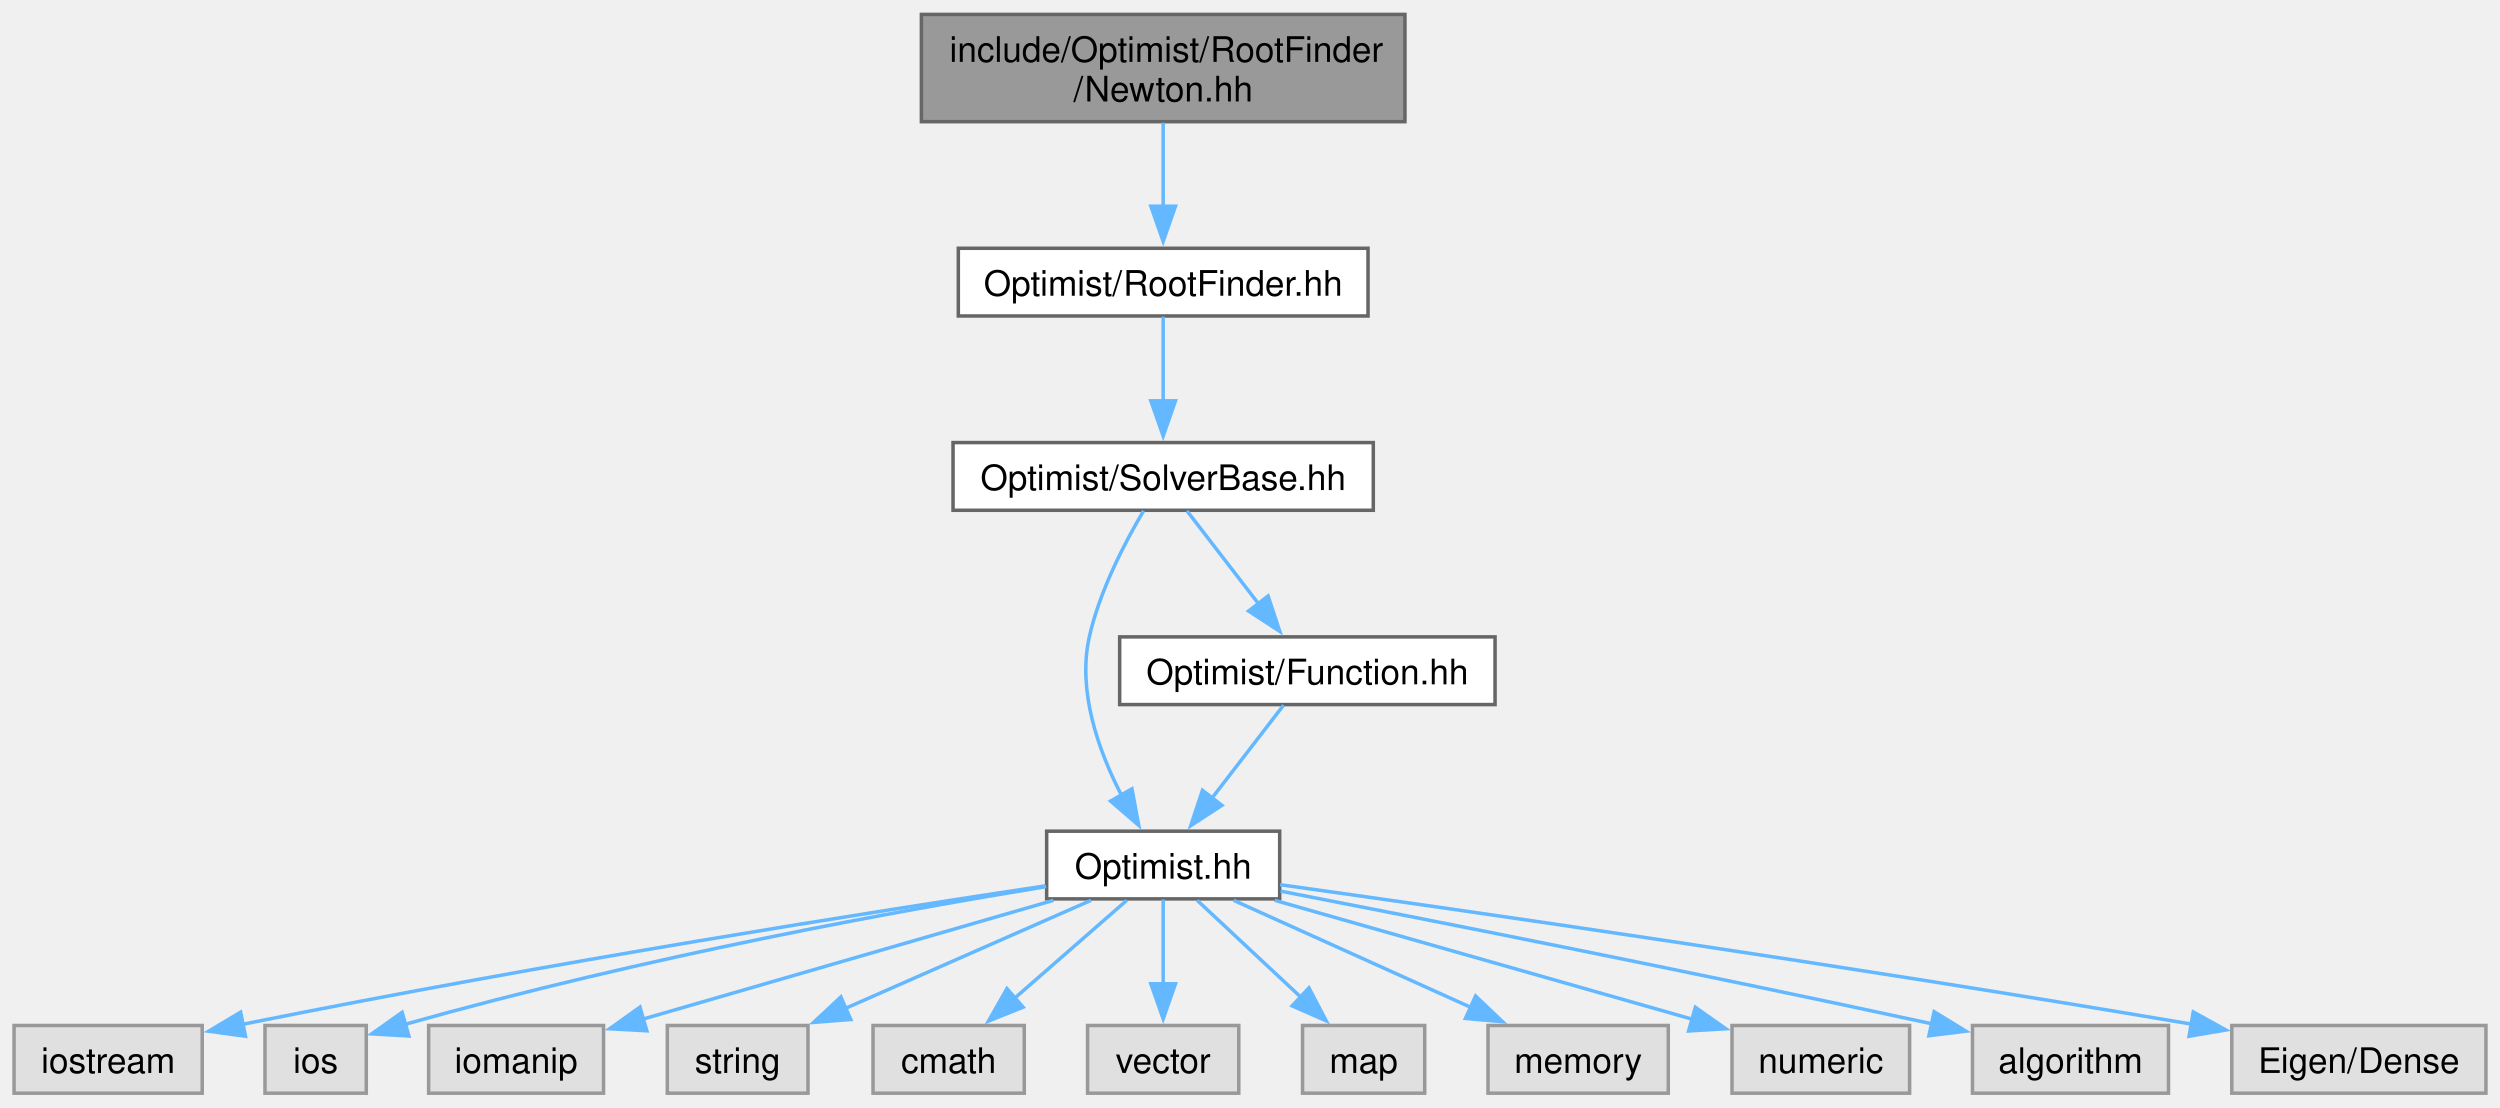
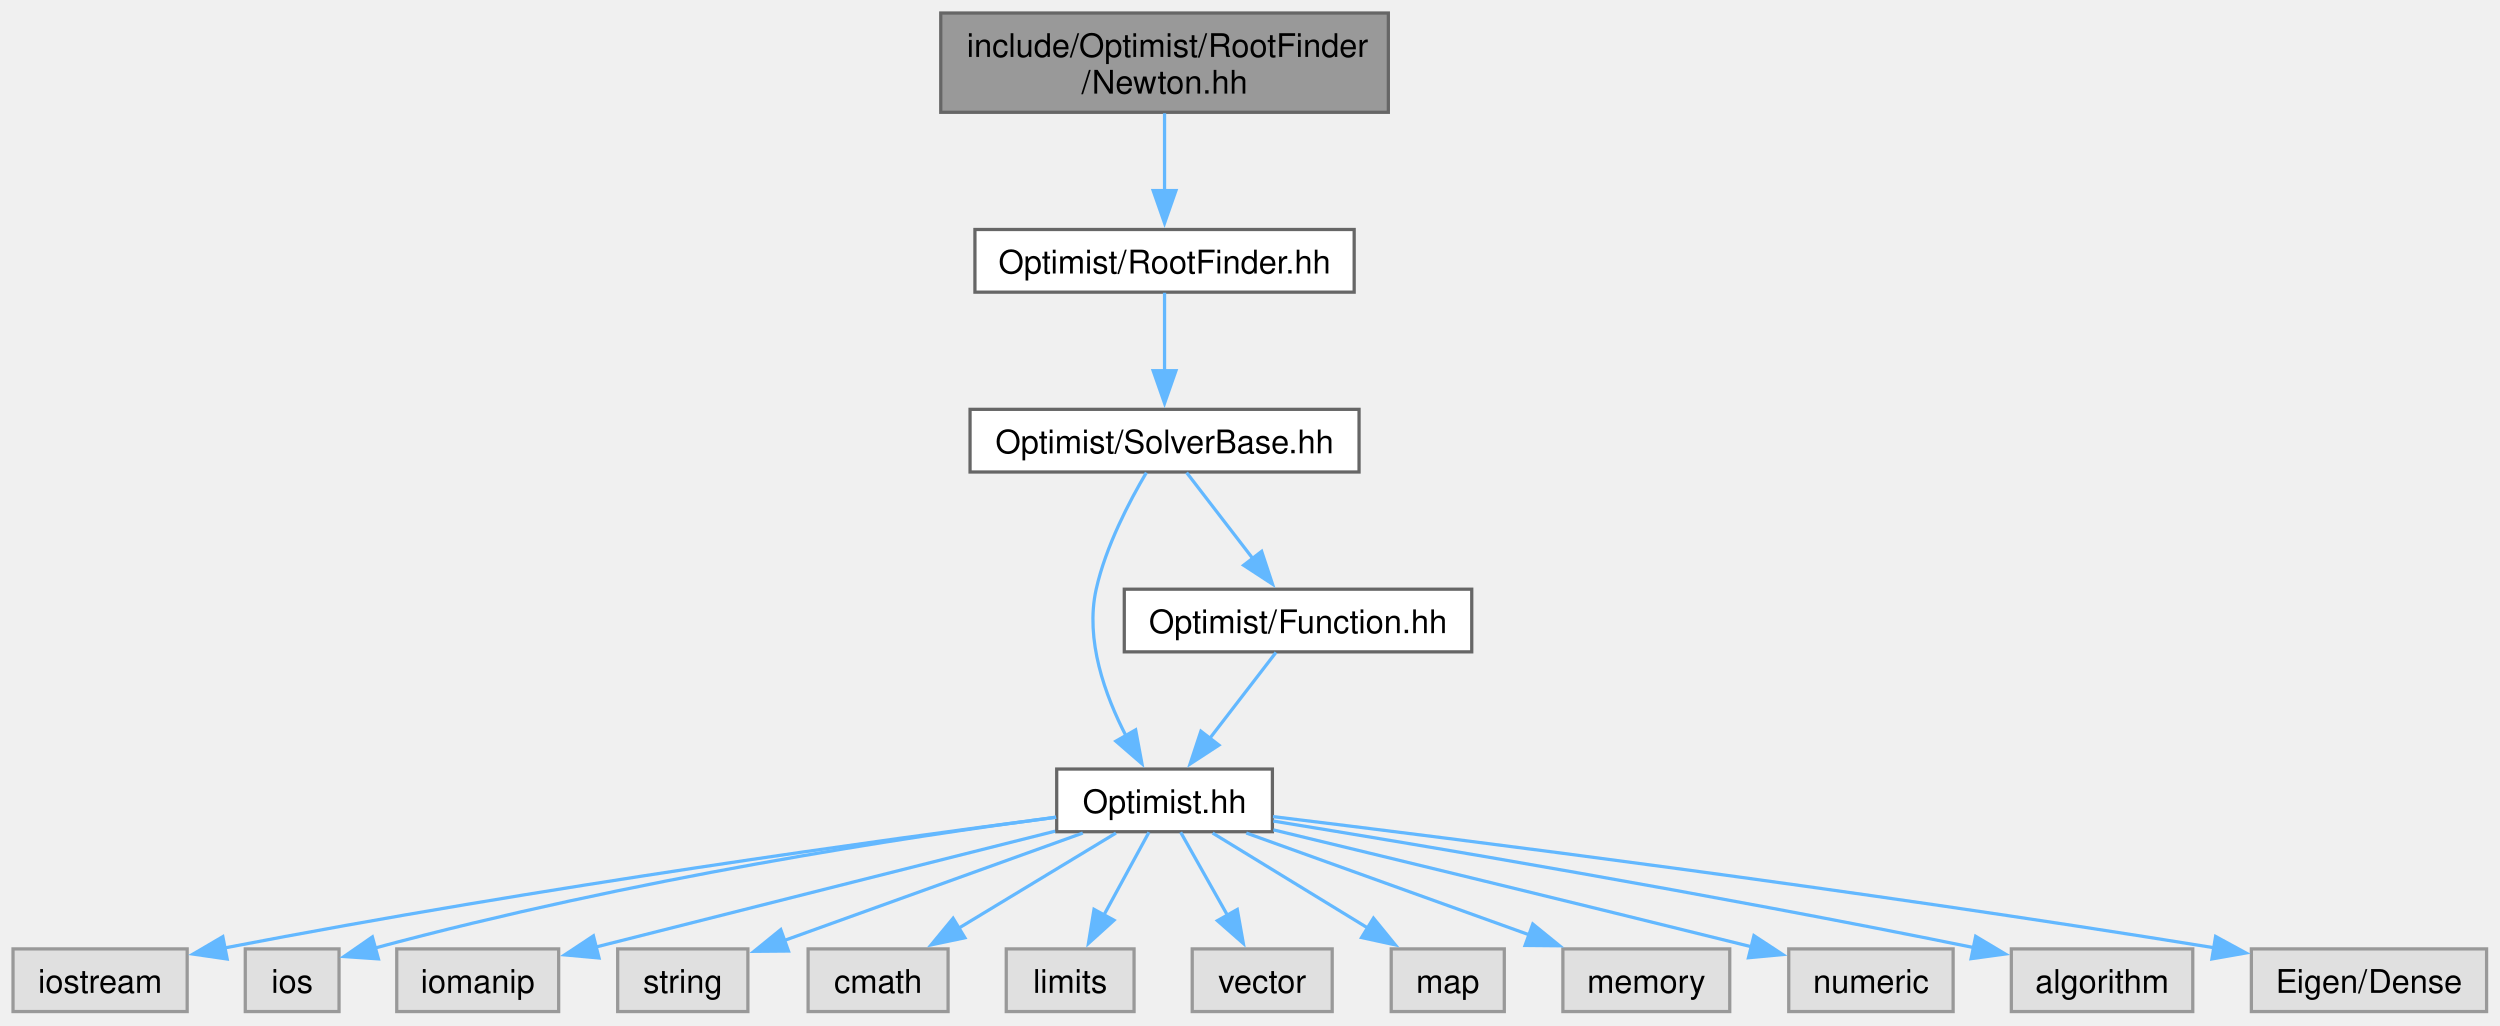
- <svg xmlns="http://www.w3.org/2000/svg" xmlns:xlink="http://www.w3.org/1999/xlink" width="711pt" height="315pt" viewBox="0.00 0.00 710.88 314.75">
+ <svg xmlns="http://www.w3.org/2000/svg" xmlns:xlink="http://www.w3.org/1999/xlink" width="768pt" height="315pt" viewBox="0.00 0.00 768.00 315.00">
  <g id="graph0" class="graph" transform="scale(1 1) rotate(0) translate(4 310.75)">
    <g id="Node000001" class="node">
      <g id="a_Node000001">
        <a xlink:title=" ">
-           <polygon fill="#999999" stroke="#666666" points="395.5,-306.75 258,-306.75 258,-276.25 395.5,-276.25 395.5,-306.75" />
-           <text text-anchor="start" x="266" y="-293.25" font-family="Helvetica,sans-Serif" font-size="10.00">include/Optimist/RootFinder</text>
-           <text text-anchor="middle" x="326.75" y="-282" font-family="Helvetica,sans-Serif" font-size="10.00">/Newton.hh</text>
+           <polygon fill="#999999" stroke="#666666" points="422.5,-306.75 285,-306.75 285,-276.25 422.5,-276.25 422.5,-306.75" />
+           <text xml:space="preserve" text-anchor="start" x="293" y="-293.25" font-family="Helvetica,sans-Serif" font-size="10.00">include/Optimist/RootFinder</text>
+           <text xml:space="preserve" text-anchor="middle" x="353.75" y="-282" font-family="Helvetica,sans-Serif" font-size="10.00">/Newton.hh</text>
        </a>
      </g>
    </g>
    <g id="Node000002" class="node">
      <g id="a_Node000002">
        <a xlink:href="_root_finder_8hh.html" target="_top" xlink:title=" ">
-           <polygon fill="white" stroke="#666666" points="385,-240.25 268.5,-240.25 268.5,-221 385,-221 385,-240.25" />
-           <text text-anchor="middle" x="326.75" y="-226.75" font-family="Helvetica,sans-Serif" font-size="10.00">Optimist/RootFinder.hh</text>
+           <polygon fill="white" stroke="#666666" points="412,-240.25 295.5,-240.25 295.5,-221 412,-221 412,-240.25" />
+           <text xml:space="preserve" text-anchor="middle" x="353.75" y="-226.75" font-family="Helvetica,sans-Serif" font-size="10.00">Optimist/RootFinder.hh</text>
        </a>
      </g>
    </g>
    <g id="edge1_Node000001_Node000002" class="edge">
      <g id="a_edge1_Node000001_Node000002">
        <a xlink:title=" ">
-           <path fill="none" stroke="#63b8ff" d="M326.75,-275.95C326.75,-268.71 326.75,-259.84 326.75,-251.94" />
-           <polygon fill="#63b8ff" stroke="#63b8ff" points="330.25,-252.21 326.75,-242.21 323.25,-252.21 330.25,-252.21" />
+           <path fill="none" stroke="#63b8ff" d="M353.75,-275.95C353.75,-268.71 353.75,-259.84 353.75,-251.94" />
+           <polygon fill="#63b8ff" stroke="#63b8ff" points="357.25,-252.21 353.75,-242.21 350.25,-252.21 357.25,-252.21" />
        </a>
      </g>
    </g>
    <g id="Node000003" class="node">
      <g id="a_Node000003">
        <a xlink:href="_solver_base_8hh.html" target="_top" xlink:title=" ">
-           <polygon fill="white" stroke="#666666" points="386.5,-185 267,-185 267,-165.75 386.5,-165.75 386.5,-185" />
-           <text text-anchor="middle" x="326.75" y="-171.5" font-family="Helvetica,sans-Serif" font-size="10.00">Optimist/SolverBase.hh</text>
+           <polygon fill="white" stroke="#666666" points="413.5,-185 294,-185 294,-165.75 413.5,-165.75 413.5,-185" />
+           <text xml:space="preserve" text-anchor="middle" x="353.75" y="-171.5" font-family="Helvetica,sans-Serif" font-size="10.00">Optimist/SolverBase.hh</text>
        </a>
      </g>
    </g>
    <g id="edge2_Node000002_Node000003" class="edge">
      <g id="a_edge2_Node000002_Node000003">
        <a xlink:title=" ">
-           <path fill="none" stroke="#63b8ff" d="M326.75,-220.83C326.75,-214.32 326.75,-205.17 326.75,-196.87" />
-           <polygon fill="#63b8ff" stroke="#63b8ff" points="330.25,-196.87 326.75,-186.87 323.25,-196.87 330.25,-196.87" />
+           <path fill="none" stroke="#63b8ff" d="M353.75,-220.83C353.75,-214.32 353.75,-205.17 353.75,-196.87" />
+           <polygon fill="#63b8ff" stroke="#63b8ff" points="357.25,-196.87 353.75,-186.87 350.25,-196.87 357.25,-196.87" />
        </a>
      </g>
    </g>
    <g id="Node000004" class="node">
      <g id="a_Node000004">
        <a xlink:href="_optimist_8hh.html" target="_top" xlink:title=" ">
-           <polygon fill="white" stroke="#666666" points="359.88,-74.5 293.62,-74.5 293.62,-55.25 359.88,-55.25 359.88,-74.5" />
-           <text text-anchor="middle" x="326.75" y="-61" font-family="Helvetica,sans-Serif" font-size="10.00">Optimist.hh</text>
+           <polygon fill="white" stroke="#666666" points="386.88,-74.5 320.62,-74.5 320.62,-55.25 386.88,-55.25 386.88,-74.5" />
+           <text xml:space="preserve" text-anchor="middle" x="353.75" y="-61" font-family="Helvetica,sans-Serif" font-size="10.00">Optimist.hh</text>
        </a>
      </g>
    </g>
    <g id="edge3_Node000003_Node000004" class="edge">
      <g id="a_edge3_Node000003_Node000004">
        <a xlink:title=" ">
-           <path fill="none" stroke="#63b8ff" d="M321.17,-165.57C316.01,-156.86 308.7,-142.95 305.75,-129.75 302.28,-114.24 308.44,-97.17 314.97,-84.57" />
-           <polygon fill="#63b8ff" stroke="#63b8ff" points="317.87,-86.54 319.81,-76.13 311.8,-83.06 317.87,-86.54" />
+           <path fill="none" stroke="#63b8ff" d="M348.17,-165.57C343.01,-156.86 335.7,-142.95 332.75,-129.75 329.28,-114.24 335.44,-97.17 341.97,-84.57" />
+           <polygon fill="#63b8ff" stroke="#63b8ff" points="344.87,-86.54 346.81,-76.13 338.8,-83.06 344.87,-86.54" />
+         </a>
+       </g>
+     </g>
+     <g id="Node000017" class="node">
+       <g id="a_Node000017">
+         <a xlink:href="_function_8hh.html" target="_top" xlink:title=" ">
+           <polygon fill="white" stroke="#666666" points="448.12,-129.75 341.38,-129.75 341.38,-110.5 448.12,-110.5 448.12,-129.75" />
+           <text xml:space="preserve" text-anchor="middle" x="394.75" y="-116.25" font-family="Helvetica,sans-Serif" font-size="10.00">Optimist/Function.hh</text>
+         </a>
+       </g>
+     </g>
+     <g id="edge16_Node000003_Node000017" class="edge">
+       <g id="a_edge16_Node000003_Node000017">
+         <a xlink:title=" ">
+           <path fill="none" stroke="#63b8ff" d="M360.52,-165.58C366.07,-158.38 374.09,-147.96 380.98,-139.01" />
+           <polygon fill="#63b8ff" stroke="#63b8ff" points="383.58,-141.37 386.91,-131.31 378.04,-137.1 383.58,-141.37" />
+         </a>
+       </g>
+     </g>
+     <g id="Node000005" class="node">
+       <g id="a_Node000005">
+         <a xlink:title=" ">
+           <polygon fill="#e0e0e0" stroke="#999999" points="53.5,-19.25 0,-19.25 0,0 53.5,0 53.5,-19.25" />
+           <text xml:space="preserve" text-anchor="middle" x="26.75" y="-5.75" font-family="Helvetica,sans-Serif" font-size="10.00">iostream</text>
+         </a>
+       </g>
+     </g>
+     <g id="edge4_Node000004_Node000005" class="edge">
+       <g id="a_edge4_Node000004_Node000005">
+         <a xlink:title=" ">
+           <path fill="none" stroke="#63b8ff" d="M320.43,-59.68C268.15,-52.9 163.46,-38.54 64.88,-19.52" />
+           <polygon fill="#63b8ff" stroke="#63b8ff" points="65.79,-16.14 55.31,-17.66 64.45,-23.01 65.79,-16.14" />
+         </a>
+       </g>
+     </g>
+     <g id="Node000006" class="node">
+       <g id="a_Node000006">
+         <a xlink:title=" ">
+           <polygon fill="#e0e0e0" stroke="#999999" points="100.15,-19.25 71.35,-19.25 71.35,0 100.15,0 100.15,-19.25" />
+           <text xml:space="preserve" text-anchor="middle" x="85.75" y="-5.75" font-family="Helvetica,sans-Serif" font-size="10.00">ios</text>
+         </a>
+       </g>
+     </g>
+     <g id="edge5_Node000004_Node000006" class="edge">
+       <g id="a_edge5_Node000004_Node000006">
+         <a xlink:title=" ">
+           <path fill="none" stroke="#63b8ff" d="M320.44,-59.73C274.95,-53.66 190.77,-40.95 110.94,-19.45" />
+           <polygon fill="#63b8ff" stroke="#63b8ff" points="112.25,-16.18 101.68,-16.9 110.39,-22.93 112.25,-16.18" />
+         </a>
+       </g>
+     </g>
+     <g id="Node000007" class="node">
+       <g id="a_Node000007">
+         <a xlink:title=" ">
+           <polygon fill="#e0e0e0" stroke="#999999" points="167.62,-19.25 117.88,-19.25 117.88,0 167.62,0 167.62,-19.25" />
+           <text xml:space="preserve" text-anchor="middle" x="142.75" y="-5.75" font-family="Helvetica,sans-Serif" font-size="10.00">iomanip</text>
+         </a>
+       </g>
+     </g>
+     <g id="edge6_Node000004_Node000007" class="edge">
+       <g id="a_edge6_Node000004_Node000007">
+         <a xlink:title=" ">
+           <path fill="none" stroke="#63b8ff" d="M320.14,-55.42C286.76,-47.01 233.82,-33.68 178.99,-19.81" />
+           <polygon fill="#63b8ff" stroke="#63b8ff" points="180.02,-16.46 169.47,-17.41 178.3,-23.25 180.02,-16.46" />
+         </a>
+       </g>
+     </g>
+     <g id="Node000008" class="node">
+       <g id="a_Node000008">
+         <a xlink:title=" ">
+           <polygon fill="#e0e0e0" stroke="#999999" points="225.75,-19.25 185.75,-19.25 185.75,0 225.75,0 225.75,-19.25" />
+           <text xml:space="preserve" text-anchor="middle" x="205.75" y="-5.75" font-family="Helvetica,sans-Serif" font-size="10.00">string</text>
+         </a>
+       </g>
+     </g>
+     <g id="edge7_Node000004_Node000008" class="edge">
+       <g id="a_edge7_Node000004_Node000008">
+         <a xlink:title=" ">
+           <path fill="none" stroke="#63b8ff" d="M328.64,-54.84C303.27,-45.71 264.03,-31.59 236.74,-21.77" />
+           <polygon fill="#63b8ff" stroke="#63b8ff" points="238.22,-18.59 227.63,-18.5 235.85,-25.18 238.22,-18.59" />
+         </a>
+       </g>
+     </g>
+     <g id="Node000009" class="node">
+       <g id="a_Node000009">
+         <a xlink:title=" ">
+           <polygon fill="#e0e0e0" stroke="#999999" points="287.25,-19.25 244.25,-19.25 244.25,0 287.25,0 287.25,-19.25" />
+           <text xml:space="preserve" text-anchor="middle" x="265.75" y="-5.75" font-family="Helvetica,sans-Serif" font-size="10.00">cmath</text>
+         </a>
+       </g>
+     </g>
+     <g id="edge8_Node000004_Node000009" class="edge">
+       <g id="a_edge8_Node000004_Node000009">
+         <a xlink:title=" ">
+           <path fill="none" stroke="#63b8ff" d="M338.82,-54.84C325.55,-46.81 305.88,-34.91 290.3,-25.48" />
+           <polygon fill="#63b8ff" stroke="#63b8ff" points="292.41,-22.67 282.05,-20.49 288.79,-28.66 292.41,-22.67" />
+         </a>
+       </g>
+     </g>
+     <g id="Node000010" class="node">
+       <g id="a_Node000010">
+         <a xlink:title=" ">
+           <polygon fill="#e0e0e0" stroke="#999999" points="344.38,-19.25 305.12,-19.25 305.12,0 344.38,0 344.38,-19.25" />
+           <text xml:space="preserve" text-anchor="middle" x="324.75" y="-5.75" font-family="Helvetica,sans-Serif" font-size="10.00">limits</text>
+         </a>
+       </g>
+     </g>
+     <g id="edge9_Node000004_Node000010" class="edge">
+       <g id="a_edge9_Node000004_Node000010">
+         <a xlink:title=" ">
+           <path fill="none" stroke="#63b8ff" d="M348.96,-55.08C345.21,-48.19 339.84,-38.34 335.12,-29.66" />
+           <polygon fill="#63b8ff" stroke="#63b8ff" points="338.22,-28.05 330.37,-20.94 332.08,-31.39 338.22,-28.05" />
+         </a>
+       </g>
+     </g>
+     <g id="Node000011" class="node">
+       <g id="a_Node000011">
+         <a xlink:title=" ">
+           <polygon fill="#e0e0e0" stroke="#999999" points="405.25,-19.25 362.25,-19.25 362.25,0 405.25,0 405.25,-19.25" />
+           <text xml:space="preserve" text-anchor="middle" x="383.75" y="-5.75" font-family="Helvetica,sans-Serif" font-size="10.00">vector</text>
+         </a>
+       </g>
+     </g>
+     <g id="edge10_Node000004_Node000011" class="edge">
+       <g id="a_edge10_Node000004_Node000011">
+         <a xlink:title=" ">
+           <path fill="none" stroke="#63b8ff" d="M358.7,-55.08C362.63,-48.11 368.26,-38.12 373.19,-29.37" />
+           <polygon fill="#63b8ff" stroke="#63b8ff" points="376.09,-31.36 377.95,-20.93 369.99,-27.92 376.09,-31.36" />
+         </a>
+       </g>
+     </g>
+     <g id="Node000012" class="node">
+       <g id="a_Node000012">
+         <a xlink:title=" ">
+           <polygon fill="#e0e0e0" stroke="#999999" points="458.12,-19.25 423.38,-19.25 423.38,0 458.12,0 458.12,-19.25" />
+           <text xml:space="preserve" text-anchor="middle" x="440.75" y="-5.75" font-family="Helvetica,sans-Serif" font-size="10.00">map</text>
+         </a>
+       </g>
+     </g>
+     <g id="edge11_Node000004_Node000012" class="edge">
+       <g id="a_edge11_Node000004_Node000012">
+         <a xlink:title=" ">
+           <path fill="none" stroke="#63b8ff" d="M368.51,-54.84C381.63,-46.81 401.07,-34.91 416.48,-25.48" />
+           <polygon fill="#63b8ff" stroke="#63b8ff" points="417.93,-28.7 424.63,-20.49 414.27,-22.73 417.93,-28.7" />
+         </a>
+       </g>
+     </g>
+     <g id="Node000013" class="node">
+       <g id="a_Node000013">
+         <a xlink:title=" ">
+           <polygon fill="#e0e0e0" stroke="#999999" points="527.38,-19.25 476.12,-19.25 476.12,0 527.38,0 527.38,-19.25" />
+           <text xml:space="preserve" text-anchor="middle" x="501.75" y="-5.75" font-family="Helvetica,sans-Serif" font-size="10.00">memory</text>
+         </a>
+       </g>
+     </g>
+     <g id="edge12_Node000004_Node000013" class="edge">
+       <g id="a_edge12_Node000004_Node000013">
+         <a xlink:title=" ">
+           <path fill="none" stroke="#63b8ff" d="M378.86,-54.84C402.78,-46.24 439.03,-33.19 465.97,-23.5" />
+           <polygon fill="#63b8ff" stroke="#63b8ff" points="466.87,-26.89 475.1,-20.21 464.5,-20.31 466.87,-26.89" />
+         </a>
+       </g>
+     </g>
+     <g id="Node000014" class="node">
+       <g id="a_Node000014">
+         <a xlink:title=" ">
+           <polygon fill="#e0e0e0" stroke="#999999" points="596,-19.25 545.5,-19.25 545.5,0 596,0 596,-19.25" />
+           <text xml:space="preserve" text-anchor="middle" x="570.75" y="-5.75" font-family="Helvetica,sans-Serif" font-size="10.00">numeric</text>
+         </a>
+       </g>
+     </g>
+     <g id="edge13_Node000004_Node000014" class="edge">
+       <g id="a_edge13_Node000004_Node000014">
+         <a xlink:title=" ">
+           <path fill="none" stroke="#63b8ff" d="M387.17,-55.82C421.65,-47.5 477.29,-34 534.14,-19.88" />
+           <polygon fill="#63b8ff" stroke="#63b8ff" points="534.81,-23.32 543.67,-17.51 533.12,-16.53 534.81,-23.32" />
+         </a>
+       </g>
+     </g>
+     <g id="Node000015" class="node">
+       <g id="a_Node000015">
+         <a xlink:title=" ">
+           <polygon fill="#e0e0e0" stroke="#999999" points="669.62,-19.25 613.88,-19.25 613.88,0 669.62,0 669.62,-19.25" />
+           <text xml:space="preserve" text-anchor="middle" x="641.75" y="-5.75" font-family="Helvetica,sans-Serif" font-size="10.00">algorithm</text>
+         </a>
+       </g>
+     </g>
+     <g id="edge14_Node000004_Node000015" class="edge">
+       <g id="a_edge14_Node000004_Node000015">
+         <a xlink:title=" ">
+           <path fill="none" stroke="#63b8ff" d="M387.15,-58.52C433.28,-50.99 519.34,-36.5 602.34,-19.65" />
+           <polygon fill="#63b8ff" stroke="#63b8ff" points="602.92,-23.11 612.02,-17.68 601.52,-16.25 602.92,-23.11" />
        </a>
      </g>
    </g>
    <g id="Node000016" class="node">
      <g id="a_Node000016">
-         <a xlink:href="_function_8hh.html" target="_top" xlink:title=" ">
-           <polygon fill="white" stroke="#666666" points="421.12,-129.75 314.38,-129.75 314.38,-110.5 421.12,-110.5 421.12,-129.75" />
-           <text text-anchor="middle" x="367.75" y="-116.25" font-family="Helvetica,sans-Serif" font-size="10.00">Optimist/Function.hh</text>
-         </a>
-       </g>
-     </g>
-     <g id="edge15_Node000003_Node000016" class="edge">
-       <g id="a_edge15_Node000003_Node000016">
-         <a xlink:title=" ">
-           <path fill="none" stroke="#63b8ff" d="M333.52,-165.58C339.07,-158.38 347.09,-147.96 353.98,-139.01" />
-           <polygon fill="#63b8ff" stroke="#63b8ff" points="356.58,-141.37 359.91,-131.31 351.04,-137.1 356.58,-141.37" />
-         </a>
-       </g>
-     </g>
-     <g id="Node000005" class="node">
-       <g id="a_Node000005">
-         <a xlink:title=" ">
-           <polygon fill="#e0e0e0" stroke="#999999" points="53.5,-19.25 0,-19.25 0,0 53.5,0 53.5,-19.25" />
-           <text text-anchor="middle" x="26.75" y="-5.75" font-family="Helvetica,sans-Serif" font-size="10.00">iostream</text>
-         </a>
-       </g>
-     </g>
-     <g id="edge4_Node000004_Node000005" class="edge">
-       <g id="a_edge4_Node000004_Node000005">
-         <a xlink:title=" ">
-           <path fill="none" stroke="#63b8ff" d="M293.28,-58.96C245.09,-51.72 153.13,-37.32 65.1,-19.61" />
-           <polygon fill="#63b8ff" stroke="#63b8ff" points="65.81,-16.18 55.32,-17.62 64.42,-23.04 65.81,-16.18" />
-         </a>
-       </g>
-     </g>
-     <g id="Node000006" class="node">
-       <g id="a_Node000006">
-         <a xlink:title=" ">
-           <polygon fill="#e0e0e0" stroke="#999999" points="100.15,-19.25 71.35,-19.25 71.35,0 100.15,0 100.15,-19.25" />
-           <text text-anchor="middle" x="85.75" y="-5.75" font-family="Helvetica,sans-Serif" font-size="10.00">ios</text>
-         </a>
-       </g>
-     </g>
-     <g id="edge5_Node000004_Node000006" class="edge">
-       <g id="a_edge5_Node000004_Node000006">
-         <a xlink:title=" ">
-           <path fill="none" stroke="#63b8ff" d="M293.49,-58.74C252.5,-52.04 180.62,-39.14 110.94,-19.52" />
-           <polygon fill="#63b8ff" stroke="#63b8ff" points="112.27,-16.26 101.69,-16.87 110.34,-22.99 112.27,-16.26" />
-         </a>
-       </g>
-     </g>
-     <g id="Node000007" class="node">
-       <g id="a_Node000007">
-         <a xlink:title=" ">
-           <polygon fill="#e0e0e0" stroke="#999999" points="167.62,-19.25 117.88,-19.25 117.88,0 167.62,0 167.62,-19.25" />
-           <text text-anchor="middle" x="142.75" y="-5.75" font-family="Helvetica,sans-Serif" font-size="10.00">iomanip</text>
-         </a>
-       </g>
-     </g>
-     <g id="edge6_Node000004_Node000007" class="edge">
-       <g id="a_edge6_Node000004_Node000007">
-         <a xlink:title=" ">
-           <path fill="none" stroke="#63b8ff" d="M295.54,-54.84C263.2,-45.48 212.74,-30.88 178.74,-21.04" />
-           <polygon fill="#63b8ff" stroke="#63b8ff" points="179.93,-17.74 169.35,-18.32 177.98,-24.47 179.93,-17.74" />
-         </a>
-       </g>
-     </g>
-     <g id="Node000008" class="node">
-       <g id="a_Node000008">
-         <a xlink:title=" ">
-           <polygon fill="#e0e0e0" stroke="#999999" points="225.75,-19.25 185.75,-19.25 185.75,0 225.75,0 225.75,-19.25" />
-           <text text-anchor="middle" x="205.75" y="-5.75" font-family="Helvetica,sans-Serif" font-size="10.00">string</text>
-         </a>
-       </g>
-     </g>
-     <g id="edge7_Node000004_Node000008" class="edge">
-       <g id="a_edge7_Node000004_Node000008">
-         <a xlink:title=" ">
-           <path fill="none" stroke="#63b8ff" d="M306.22,-54.84C287.07,-46.41 258.25,-33.73 236.38,-24.11" />
-           <polygon fill="#63b8ff" stroke="#63b8ff" points="237.92,-20.96 227.36,-20.13 235.1,-27.37 237.92,-20.96" />
-         </a>
-       </g>
-     </g>
-     <g id="Node000009" class="node">
-       <g id="a_Node000009">
-         <a xlink:title=" ">
-           <polygon fill="#e0e0e0" stroke="#999999" points="287.25,-19.25 244.25,-19.25 244.25,0 287.25,0 287.25,-19.25" />
-           <text text-anchor="middle" x="265.75" y="-5.75" font-family="Helvetica,sans-Serif" font-size="10.00">cmath</text>
-         </a>
-       </g>
-     </g>
-     <g id="edge8_Node000004_Node000009" class="edge">
-       <g id="a_edge8_Node000004_Node000009">
-         <a xlink:title=" ">
-           <path fill="none" stroke="#63b8ff" d="M316.4,-54.84C307.67,-47.22 294.96,-36.12 284.45,-26.95" />
-           <polygon fill="#63b8ff" stroke="#63b8ff" points="286.92,-24.46 277.09,-20.52 282.32,-29.73 286.92,-24.46" />
-         </a>
-       </g>
-     </g>
-     <g id="Node000010" class="node">
-       <g id="a_Node000010">
-         <a xlink:title=" ">
-           <polygon fill="#e0e0e0" stroke="#999999" points="348.25,-19.25 305.25,-19.25 305.25,0 348.25,0 348.25,-19.25" />
-           <text text-anchor="middle" x="326.75" y="-5.75" font-family="Helvetica,sans-Serif" font-size="10.00">vector</text>
-         </a>
-       </g>
-     </g>
-     <g id="edge9_Node000004_Node000010" class="edge">
-       <g id="a_edge9_Node000004_Node000010">
-         <a xlink:title=" ">
-           <path fill="none" stroke="#63b8ff" d="M326.75,-55.08C326.75,-48.57 326.75,-39.42 326.75,-31.12" />
-           <polygon fill="#63b8ff" stroke="#63b8ff" points="330.25,-31.12 326.75,-21.12 323.25,-31.12 330.25,-31.12" />
-         </a>
-       </g>
-     </g>
-     <g id="Node000011" class="node">
-       <g id="a_Node000011">
-         <a xlink:title=" ">
-           <polygon fill="#e0e0e0" stroke="#999999" points="401.12,-19.25 366.38,-19.25 366.38,0 401.12,0 401.12,-19.25" />
-           <text text-anchor="middle" x="383.75" y="-5.75" font-family="Helvetica,sans-Serif" font-size="10.00">map</text>
-         </a>
-       </g>
-     </g>
-     <g id="edge10_Node000004_Node000011" class="edge">
-       <g id="a_edge10_Node000004_Node000011">
-         <a xlink:title=" ">
-           <path fill="none" stroke="#63b8ff" d="M336.42,-54.84C344.49,-47.3 356.22,-36.35 365.97,-27.23" />
-           <polygon fill="#63b8ff" stroke="#63b8ff" points="368.2,-29.94 373.12,-20.56 363.42,-24.83 368.2,-29.94" />
-         </a>
-       </g>
-     </g>
-     <g id="Node000012" class="node">
-       <g id="a_Node000012">
-         <a xlink:title=" ">
-           <polygon fill="#e0e0e0" stroke="#999999" points="470.38,-19.25 419.12,-19.25 419.12,0 470.38,0 470.38,-19.25" />
-           <text text-anchor="middle" x="444.75" y="-5.75" font-family="Helvetica,sans-Serif" font-size="10.00">memory</text>
-         </a>
-       </g>
-     </g>
-     <g id="edge11_Node000004_Node000012" class="edge">
-       <g id="a_edge11_Node000004_Node000012">
-         <a xlink:title=" ">
-           <path fill="none" stroke="#63b8ff" d="M346.77,-54.84C365.24,-46.5 392.96,-34 414.2,-24.41" />
-           <polygon fill="#63b8ff" stroke="#63b8ff" points="415.58,-27.63 423.26,-20.33 412.7,-21.25 415.58,-27.63" />
-         </a>
-       </g>
-     </g>
-     <g id="Node000013" class="node">
-       <g id="a_Node000013">
-         <a xlink:title=" ">
-           <polygon fill="#e0e0e0" stroke="#999999" points="539,-19.25 488.5,-19.25 488.5,0 539,0 539,-19.25" />
-           <text text-anchor="middle" x="513.75" y="-5.75" font-family="Helvetica,sans-Serif" font-size="10.00">numeric</text>
-         </a>
-       </g>
-     </g>
-     <g id="edge12_Node000004_Node000013" class="edge">
-       <g id="a_edge12_Node000004_Node000013">
-         <a xlink:title=" ">
-           <path fill="none" stroke="#63b8ff" d="M358.47,-54.84C391.33,-45.48 442.62,-30.88 477.17,-21.04" />
-           <polygon fill="#63b8ff" stroke="#63b8ff" points="478.08,-24.42 486.74,-18.32 476.16,-17.69 478.08,-24.42" />
-         </a>
-       </g>
-     </g>
-     <g id="Node000014" class="node">
-       <g id="a_Node000014">
-         <a xlink:title=" ">
-           <polygon fill="#e0e0e0" stroke="#999999" points="612.62,-19.25 556.88,-19.25 556.88,0 612.62,0 612.62,-19.25" />
-           <text text-anchor="middle" x="584.75" y="-5.75" font-family="Helvetica,sans-Serif" font-size="10.00">algorithm</text>
-         </a>
-       </g>
-     </g>
-     <g id="edge13_Node000004_Node000014" class="edge">
-       <g id="a_edge13_Node000004_Node000014">
-         <a xlink:title=" ">
-           <path fill="none" stroke="#63b8ff" d="M360.14,-57.45C401.35,-49.46 473.86,-35.17 545.47,-19.7" />
-           <polygon fill="#63b8ff" stroke="#63b8ff" points="545.98,-23.17 555.01,-17.63 544.49,-16.33 545.98,-23.17" />
-         </a>
-       </g>
-     </g>
-     <g id="Node000015" class="node">
-       <g id="a_Node000015">
-         <a xlink:title=" ">
-           <polygon fill="#e0e0e0" stroke="#999999" points="702.88,-19.25 630.62,-19.25 630.62,0 702.88,0 702.88,-19.25" />
-           <text text-anchor="middle" x="666.75" y="-5.75" font-family="Helvetica,sans-Serif" font-size="10.00">Eigen/Dense</text>
-         </a>
-       </g>
-     </g>
-     <g id="edge14_Node000004_Node000015" class="edge">
-       <g id="a_edge14_Node000004_Node000015">
-         <a xlink:title=" ">
-           <path fill="none" stroke="#63b8ff" d="M360,-59.28C412.72,-51.9 519,-36.64 619.19,-19.63" />
-           <polygon fill="#63b8ff" stroke="#63b8ff" points="619.66,-23.1 628.93,-17.97 618.48,-16.2 619.66,-23.1" />
-         </a>
-       </g>
-     </g>
-     <g id="edge16_Node000016_Node000004" class="edge">
-       <g id="a_edge16_Node000016_Node000004">
-         <a xlink:title=" ">
-           <path fill="none" stroke="#63b8ff" d="M360.98,-110.33C355.43,-103.13 347.41,-92.71 340.52,-83.76" />
-           <polygon fill="#63b8ff" stroke="#63b8ff" points="343.46,-81.85 334.59,-76.06 337.92,-86.12 343.46,-81.85" />
+         <a xlink:title=" ">
+           <polygon fill="#e0e0e0" stroke="#999999" points="759.88,-19.25 687.62,-19.25 687.62,0 759.88,0 759.88,-19.25" />
+           <text xml:space="preserve" text-anchor="middle" x="723.75" y="-5.75" font-family="Helvetica,sans-Serif" font-size="10.00">Eigen/Dense</text>
+         </a>
+       </g>
+     </g>
+     <g id="edge15_Node000004_Node000016" class="edge">
+       <g id="a_edge15_Node000004_Node000016">
+         <a xlink:title=" ">
+           <path fill="none" stroke="#63b8ff" d="M387.06,-59.89C444.11,-52.94 564.45,-37.73 676.29,-19.58" />
+           <polygon fill="#63b8ff" stroke="#63b8ff" points="676.63,-23.07 685.94,-18 675.5,-16.16 676.63,-23.07" />
+         </a>
+       </g>
+     </g>
+     <g id="edge17_Node000017_Node000004" class="edge">
+       <g id="a_edge17_Node000017_Node000004">
+         <a xlink:title=" ">
+           <path fill="none" stroke="#63b8ff" d="M387.98,-110.33C382.43,-103.13 374.41,-92.71 367.52,-83.76" />
+           <polygon fill="#63b8ff" stroke="#63b8ff" points="370.46,-81.85 361.59,-76.06 364.92,-86.12 370.46,-81.85" />
        </a>
      </g>
    </g>
  </g>
</svg>
